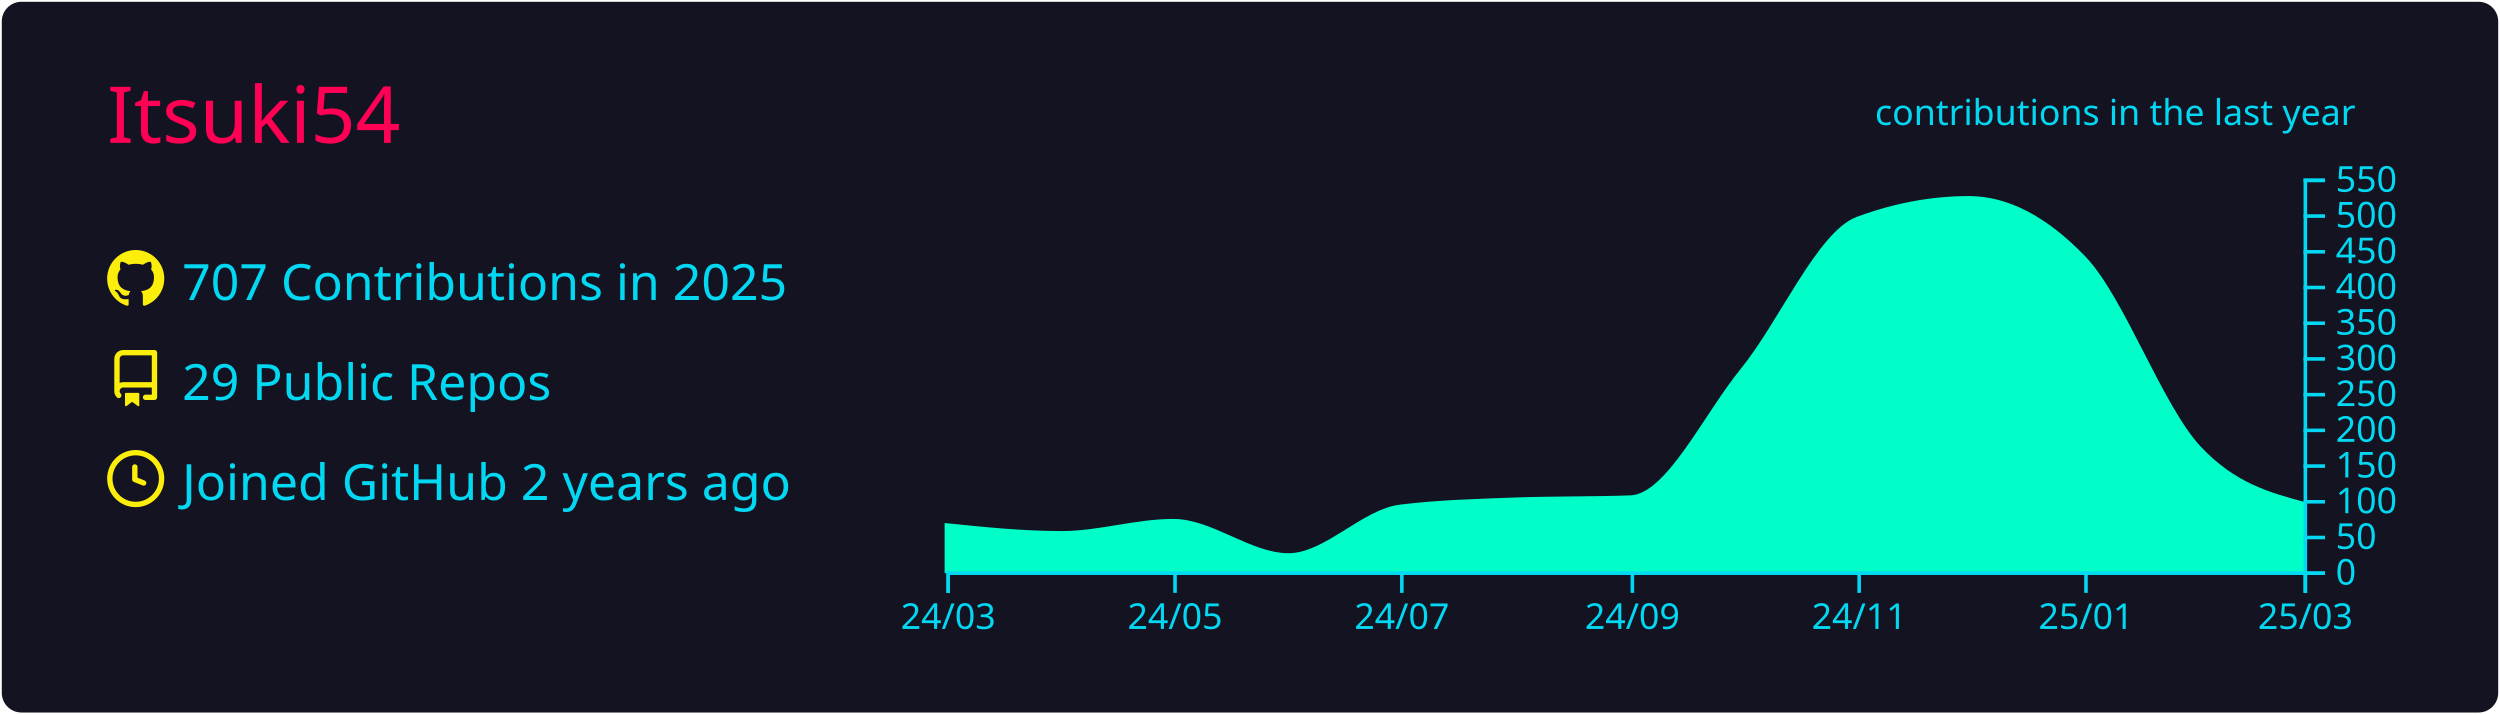
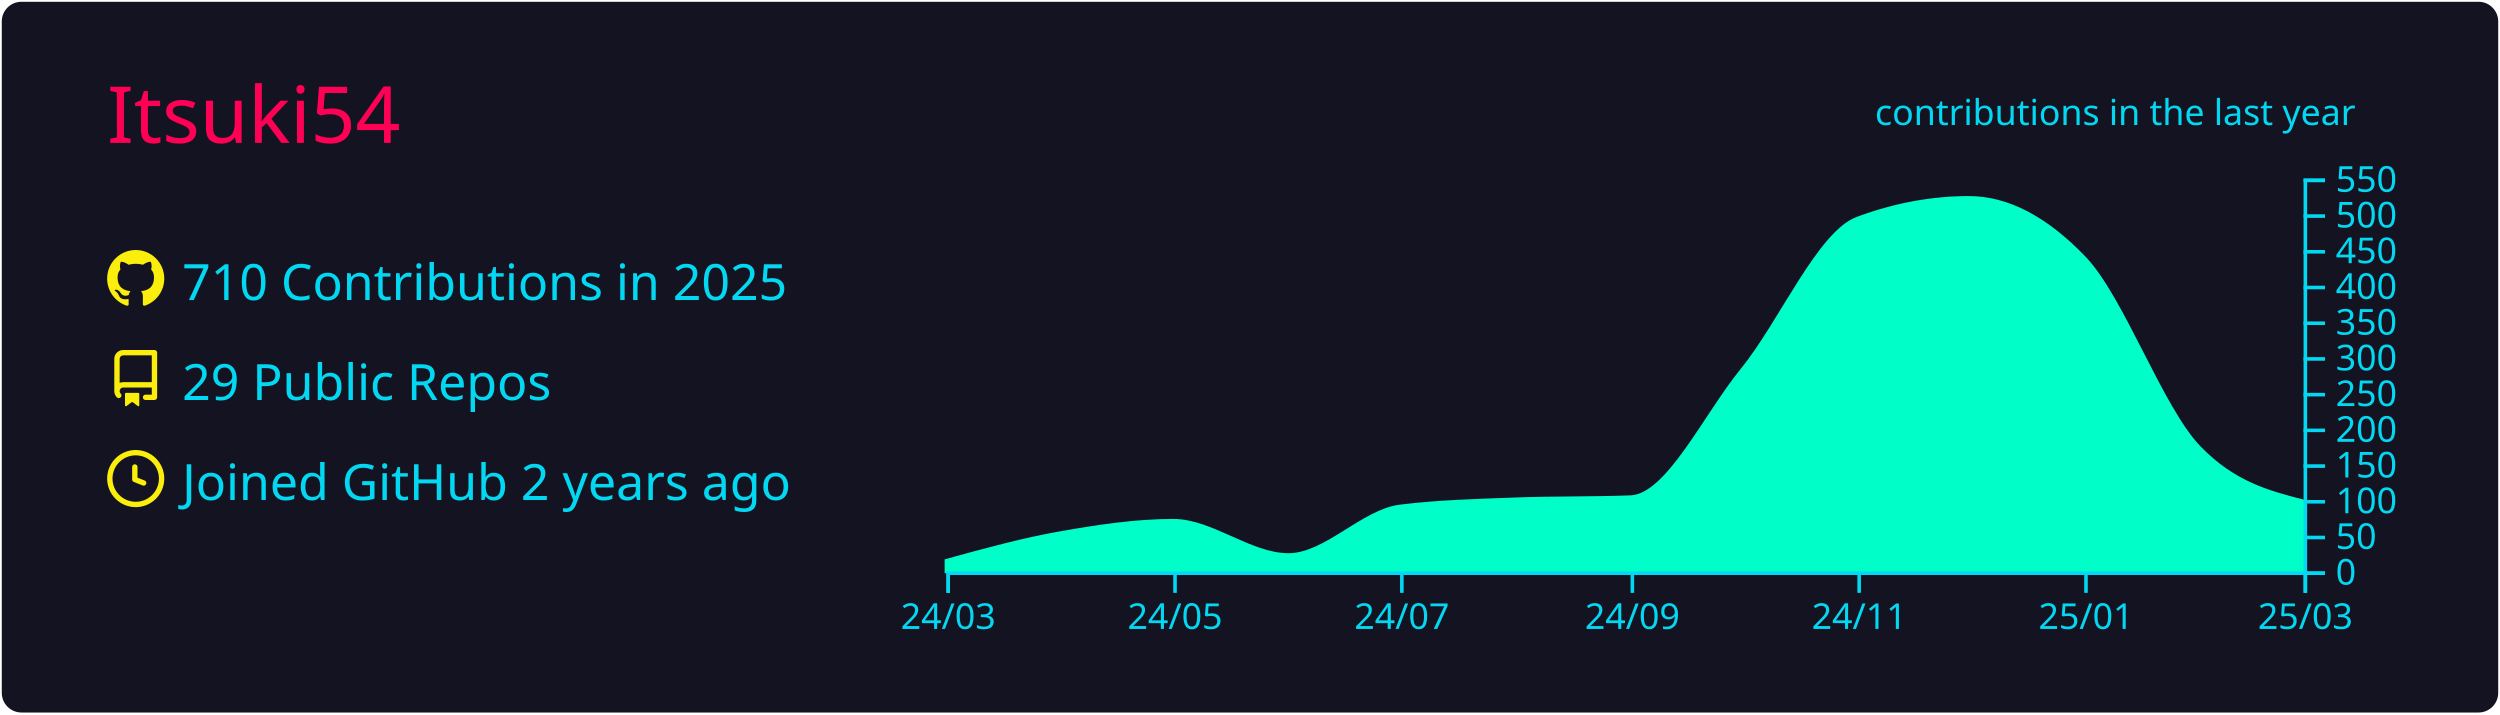
<svg xmlns="http://www.w3.org/2000/svg" width="700" height="200" viewBox="0 0 700 200">
  <style>* {
          font-family: 'Segoe UI', Ubuntu, "Helvetica Neue", Sans-Serif
        }</style>
  <rect x="1" y="1" rx="5" ry="5" height="99%" width="99.714%" stroke="#141321" stroke-width="1" fill="#141321" stroke-opacity="1" />
  <text x="30" y="40" style="font-size: 22px; fill: #ff0055;">Itsuki54</text>
  <g transform="translate(0,40)">
    <g transform="translate(30,30)">
      <g transform="translate(0,0)" width="14" height="14" fill="#fcee0c">
        <path fill-rule="evenodd" d="M8 0C3.58 0 0 3.58 0 8c0 3.54 2.29 6.53 5.47 7.59.4.07.55-.17.55-.38 0-.19-.01-.82-.01-1.49-2.01.37-2.53-.49-2.69-.94-.09-.23-.48-.94-.82-1.13-.28-.15-.68-.52-.01-.53.63-.01 1.08.58 1.23.82.72 1.21 1.87.87 2.33.66.07-.52.28-.87.51-1.07-1.78-.2-3.64-.89-3.64-3.95 0-.87.31-1.59.82-2.15-.08-.2-.36-1.02.08-2.12 0 0 .67-.21 2.2.82.64-.18 1.32-.27 2-.27.68 0 1.36.09 2 .27 1.53-1.04 2.2-.82 2.2-.82.44 1.1.16 1.92.08 2.12.51.56.82 1.27.82 2.15 0 3.07-1.87 3.75-3.65 3.95.29.25.54.73.54 1.48 0 1.07-.01 1.93-.01 2.2 0 .21.15.46.55.38A8.013 8.013 0 0016 8c0-4.42-3.58-8-8-8z" />
      </g>
      <g transform="translate(0,28)" width="14" height="14" fill="#fcee0c">
        <path fill-rule="evenodd" d="M2 2.5A2.5 2.5 0 014.5 0h8.75a.75.75 0 01.75.75v12.5a.75.75 0 01-.75.75h-2.5a.75.75 0 110-1.5h1.75v-2h-8a1 1 0 00-.714 1.7.75.75 0 01-1.072 1.05A2.495 2.495 0 012 11.5v-9zm10.5-1V9h-8c-.356 0-.694.074-1 .208V2.5a1 1 0 011-1h8zM5 12.25v3.25a.25.25 0 00.4.2l1.45-1.087a.25.25 0 01.3 0L8.6 15.7a.25.25 0 00.4-.2v-3.25a.25.25 0 00-.25-.25h-3.5a.25.25 0 00-.25.25z" />
      </g>
      <g transform="translate(0,56)" width="14" height="14" fill="#fcee0c">
        <path fill-rule="evenodd" d="M1.5 8a6.5 6.5 0 1113 0 6.5 6.5 0 01-13 0zM8 0a8 8 0 100 16A8 8 0 008 0zm.5 4.75a.75.75 0 00-1.5 0v3.5a.75.75 0 00.471.696l2.5 1a.75.75 0 00.557-1.392L8.5 7.742V4.75z" />
      </g>
-       <text x="21" y="14" style="fill: #03d8f3; font-size: 14px;">707 Contributions in 2025</text>
+       <text x="21" y="14" style="fill: #03d8f3; font-size: 14px;">710 Contributions in 2025</text>
      <text x="21" y="42" style="fill: #03d8f3; font-size: 14px;">29 Public Repos</text>
      <text x="21" y="70" style="fill: #03d8f3; font-size: 14px;">Joined GitHub 2 years ago</text>
    </g>
    <g color="#00ffc8" transform="translate(295,10)">
-       <path transform="translate(-30,0)" stroke="#00ffc8" fill="#00ffc8" opacity="1" d="M0,97C10.758,98.1,21.516,99.2,32.274,99.2C42.685,99.2,53.096,95.8,63.507,95.8C74.265,95.8,85.023,105.4,95.781,105.4C106.192,105.4,116.603,93.09,127.014,91.8C137.772,90.467,148.53,90.2,159.288,89.8C170.046,89.4,180.804,89.6,191.562,89.2C201.973,88.813,212.384,66.357,222.795,53.6C233.553,40.418,244.311,15.196,255.068,11.2C265.479,7.333,275.89,5.4,286.301,5.4C297.059,5.4,307.817,11,318.575,22.2C329.333,33.4,340.091,63.959,350.849,75.4C360.566,85.734,370.283,88.367,380,91L380,110C370.283,110,360.566,110,350.849,110C340.091,110,329.333,110,318.575,110C307.817,110,297.059,110,286.301,110C275.89,110,265.479,110,255.068,110C244.311,110,233.553,110,222.795,110C212.384,110,201.973,110,191.562,110C180.804,110,170.046,110,159.288,110C148.53,110,137.772,110,127.014,110C116.603,110,106.192,110,95.781,110C85.023,110,74.265,110,63.507,110C53.096,110,42.685,110,32.274,110C21.516,110,10.758,110,0,110Z" />
+       <path transform="translate(-30,0)" stroke="#00ffc8" fill="#00ffc8" opacity="1" d="M0,107C10.758,104.037,21.516,101.074,32.274,99.2C42.685,97.387,53.096,95.8,63.507,95.8C74.265,95.8,85.023,105.4,95.781,105.4C106.192,105.4,116.603,93.09,127.014,91.8C137.772,90.467,148.53,90.2,159.288,89.8C170.046,89.4,180.804,89.6,191.562,89.2C201.973,88.813,212.384,66.357,222.795,53.6C233.553,40.418,244.311,15.196,255.068,11.2C265.479,7.333,275.89,5.4,286.301,5.4C297.059,5.4,307.817,11,318.575,22.2C329.333,33.4,340.091,64.329,350.849,75.4C360.566,85.4,370.283,87.9,380,90.4L380,110C370.283,110,360.566,110,350.849,110C340.091,110,329.333,110,318.575,110C307.817,110,297.059,110,286.301,110C275.89,110,265.479,110,255.068,110C244.311,110,233.553,110,222.795,110C212.384,110,201.973,110,191.562,110C180.804,110,170.046,110,159.288,110C148.53,110,137.772,110,127.014,110C116.603,110,106.192,110,95.781,110C85.023,110,74.265,110,63.507,110C53.096,110,42.685,110,32.274,110C21.516,110,10.758,110,0,110Z" />
      <g color="#03d8f3" transform="translate(-30,110)" fill="none" font-size="10" font-family="sans-serif" text-anchor="middle">
        <path class="domain" stroke="currentColor" d="M0.5,6V0.5H380.5V6" />
        <g class="tick" opacity="1" transform="translate(0.5,0)">
          <line stroke="currentColor" y2="6" />
          <text fill="currentColor" y="9" dy="0.71em">24/03</text>
        </g>
        <g class="tick" opacity="1" transform="translate(64.00685,0)">
          <line stroke="currentColor" y2="6" />
          <text fill="currentColor" y="9" dy="0.71em">24/05</text>
        </g>
        <g class="tick" opacity="1" transform="translate(127.5137,0)">
          <line stroke="currentColor" y2="6" />
          <text fill="currentColor" y="9" dy="0.71em">24/07</text>
        </g>
        <g class="tick" opacity="1" transform="translate(192.0616,0)">
          <line stroke="currentColor" y2="6" />
          <text fill="currentColor" y="9" dy="0.71em">24/09</text>
        </g>
        <g class="tick" opacity="1" transform="translate(255.5685,0)">
          <line stroke="currentColor" y2="6" />
          <text fill="currentColor" y="9" dy="0.71em">24/11</text>
        </g>
        <g class="tick" opacity="1" transform="translate(319.0753,0)">
          <line stroke="currentColor" y2="6" />
          <text fill="currentColor" y="9" dy="0.71em">25/01</text>
        </g>
        <g class="tick" opacity="1" transform="translate(380.5,0)">
          <line stroke="currentColor" y2="6" />
          <text fill="currentColor" y="9" dy="0.71em">25/03</text>
        </g>
      </g>
      <g color="#03d8f3" transform="translate(350,0)" fill="none" font-size="10" font-family="sans-serif" text-anchor="start">
        <path class="domain" stroke="currentColor" d="M6,110.5H0.5V0.5H6" />
        <g class="tick" opacity="1" transform="translate(0,110.5)">
          <line stroke="currentColor" x2="6" />
          <text fill="currentColor" x="9" dy="0.32em">0</text>
        </g>
        <g class="tick" opacity="1" transform="translate(0,100.5)">
          <line stroke="currentColor" x2="6" />
          <text fill="currentColor" x="9" dy="0.32em">50</text>
        </g>
        <g class="tick" opacity="1" transform="translate(0,90.5)">
          <line stroke="currentColor" x2="6" />
          <text fill="currentColor" x="9" dy="0.32em">100</text>
        </g>
        <g class="tick" opacity="1" transform="translate(0,80.5)">
          <line stroke="currentColor" x2="6" />
          <text fill="currentColor" x="9" dy="0.32em">150</text>
        </g>
        <g class="tick" opacity="1" transform="translate(0,70.5)">
          <line stroke="currentColor" x2="6" />
          <text fill="currentColor" x="9" dy="0.32em">200</text>
        </g>
        <g class="tick" opacity="1" transform="translate(0,60.5)">
          <line stroke="currentColor" x2="6" />
          <text fill="currentColor" x="9" dy="0.32em">250</text>
        </g>
        <g class="tick" opacity="1" transform="translate(0,50.5)">
          <line stroke="currentColor" x2="6" />
          <text fill="currentColor" x="9" dy="0.32em">300</text>
        </g>
        <g class="tick" opacity="1" transform="translate(0,40.5)">
          <line stroke="currentColor" x2="6" />
          <text fill="currentColor" x="9" dy="0.32em">350</text>
        </g>
        <g class="tick" opacity="1" transform="translate(0,30.5)">
          <line stroke="currentColor" x2="6" />
          <text fill="currentColor" x="9" dy="0.32em">400</text>
        </g>
        <g class="tick" opacity="1" transform="translate(0,20.5)">
          <line stroke="currentColor" x2="6" />
          <text fill="currentColor" x="9" dy="0.32em">450</text>
        </g>
        <g class="tick" opacity="1" transform="translate(0,10.5)">
          <line stroke="currentColor" x2="6" />
          <text fill="currentColor" x="9" dy="0.32em">500</text>
        </g>
        <g class="tick" opacity="1" transform="translate(0,0.5)">
          <line stroke="currentColor" x2="6" />
          <text fill="currentColor" x="9" dy="0.32em">550</text>
        </g>
      </g>
      <g>
        <text y="-15" x="230" style="fill: #03d8f3; font-size: 10px;">contributions in the last year</text>
      </g>
    </g>
  </g>
</svg>
